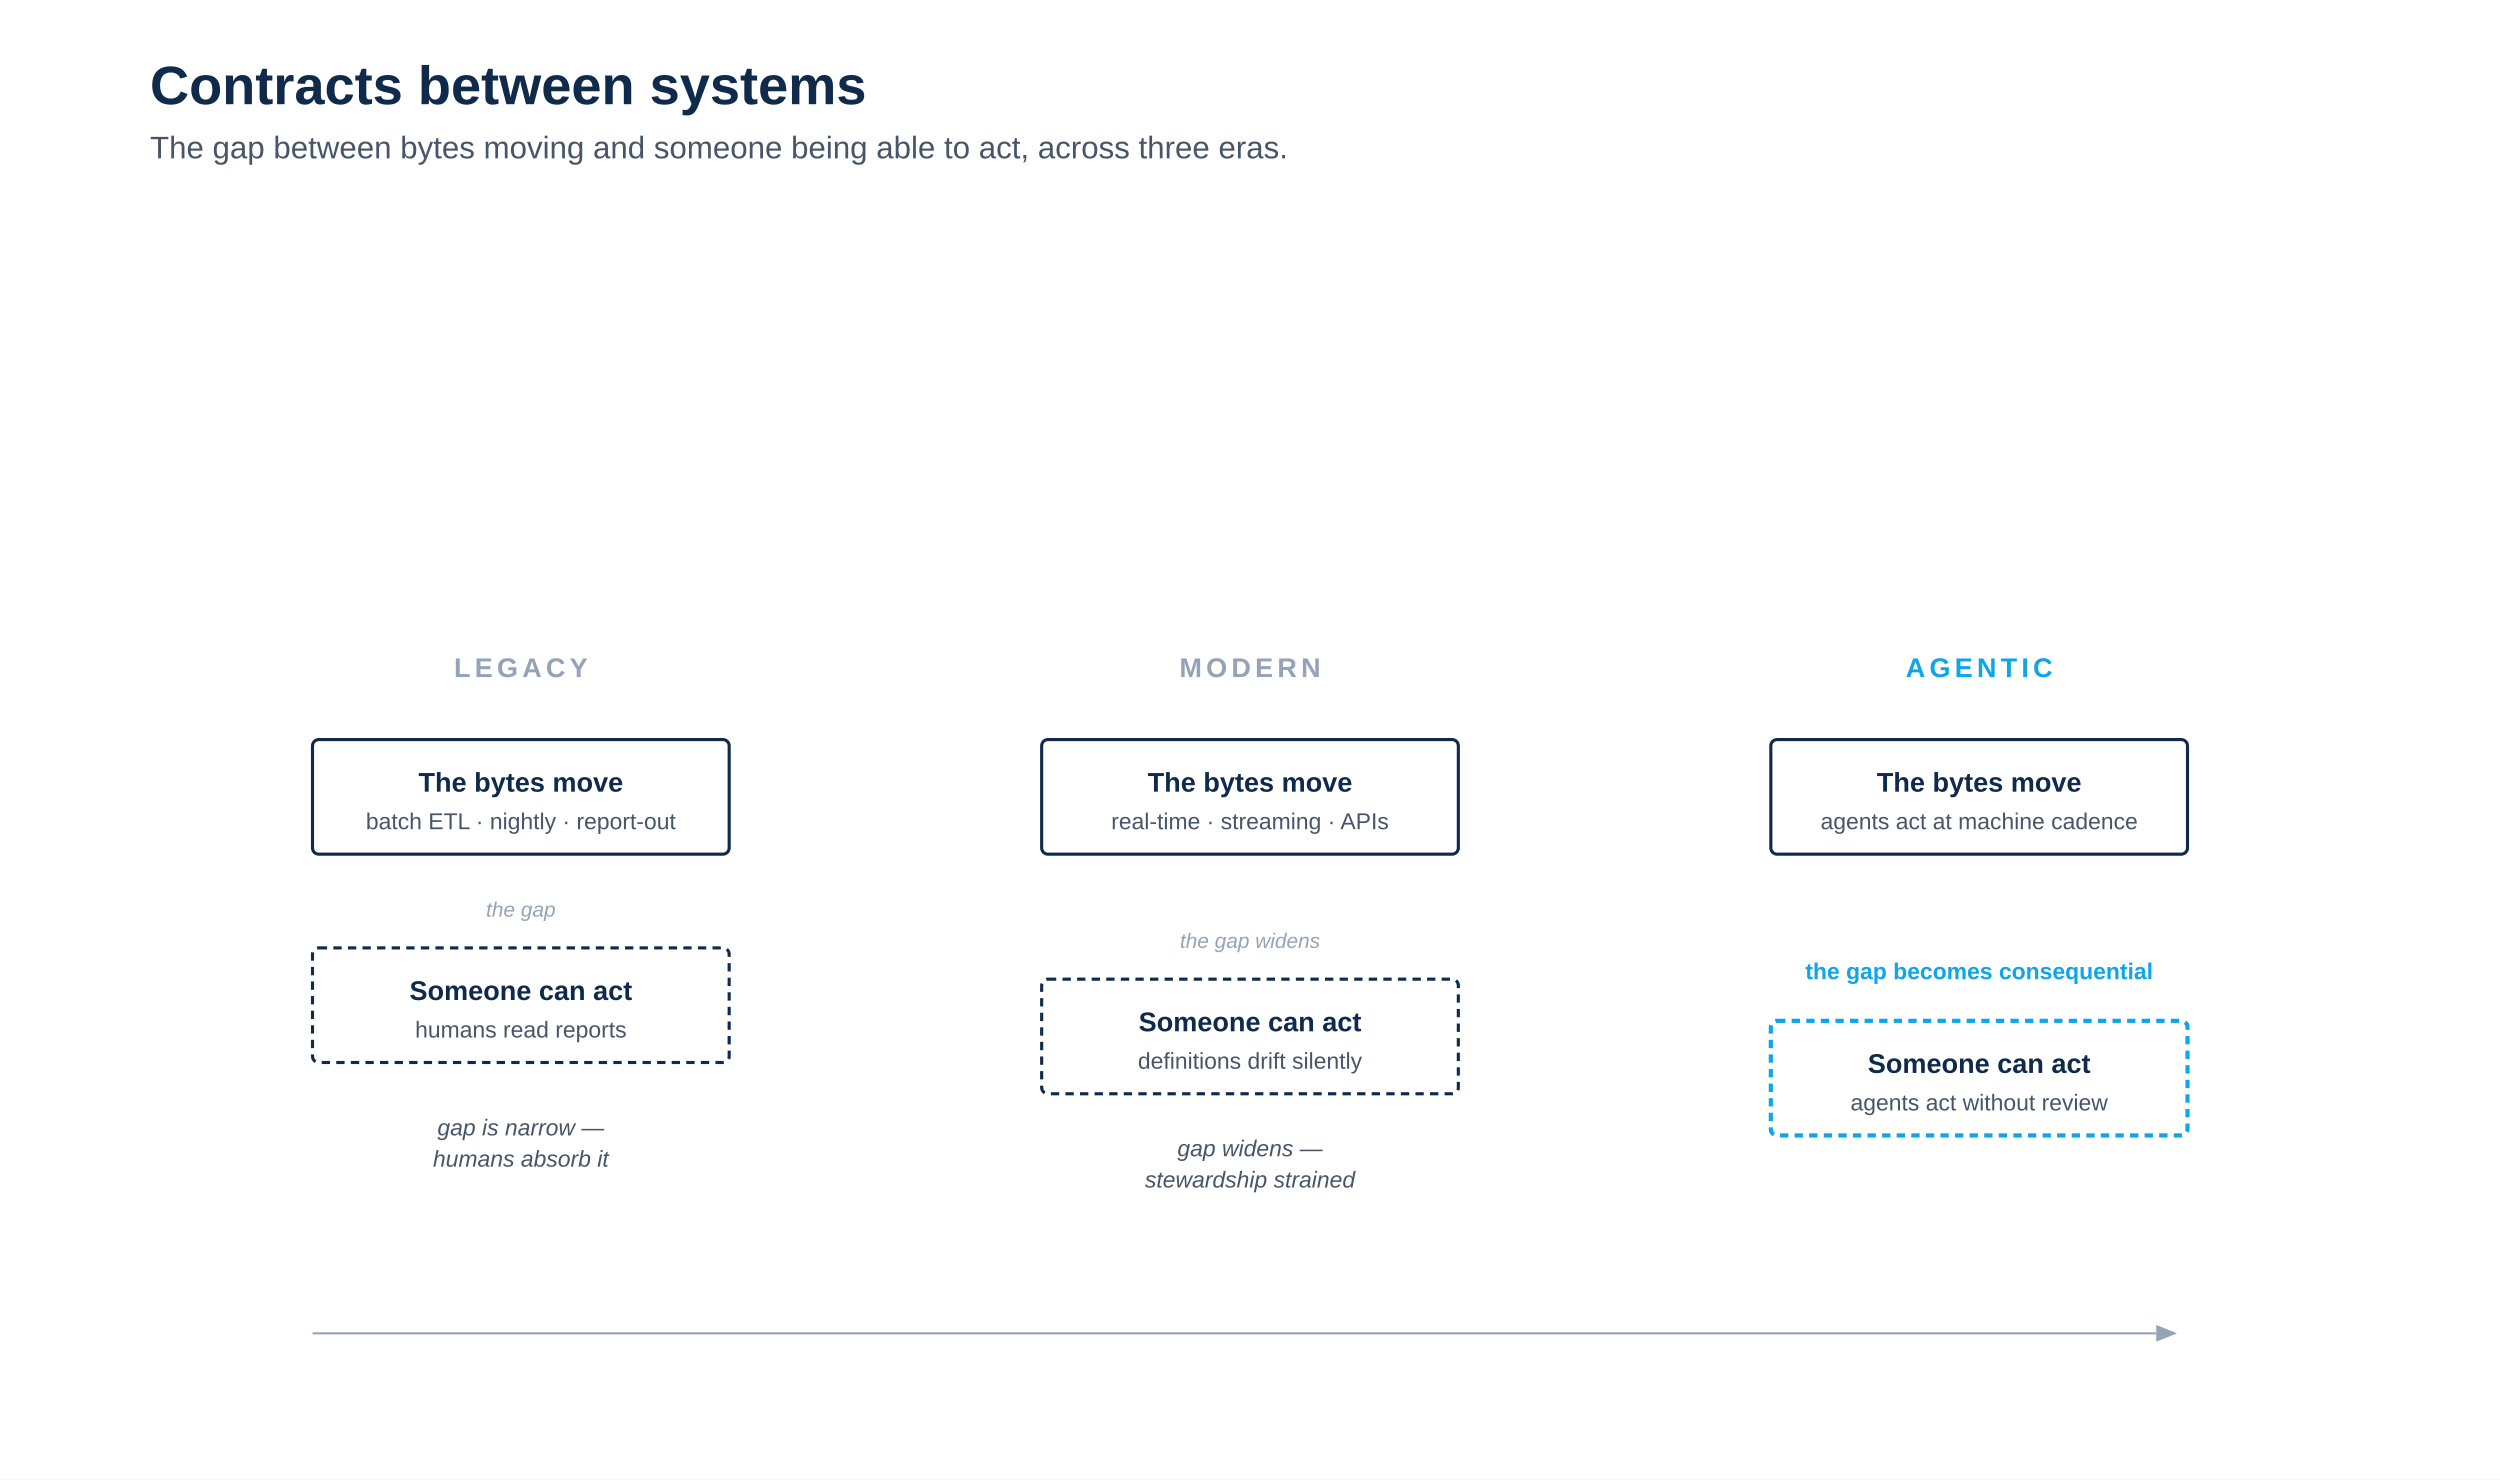
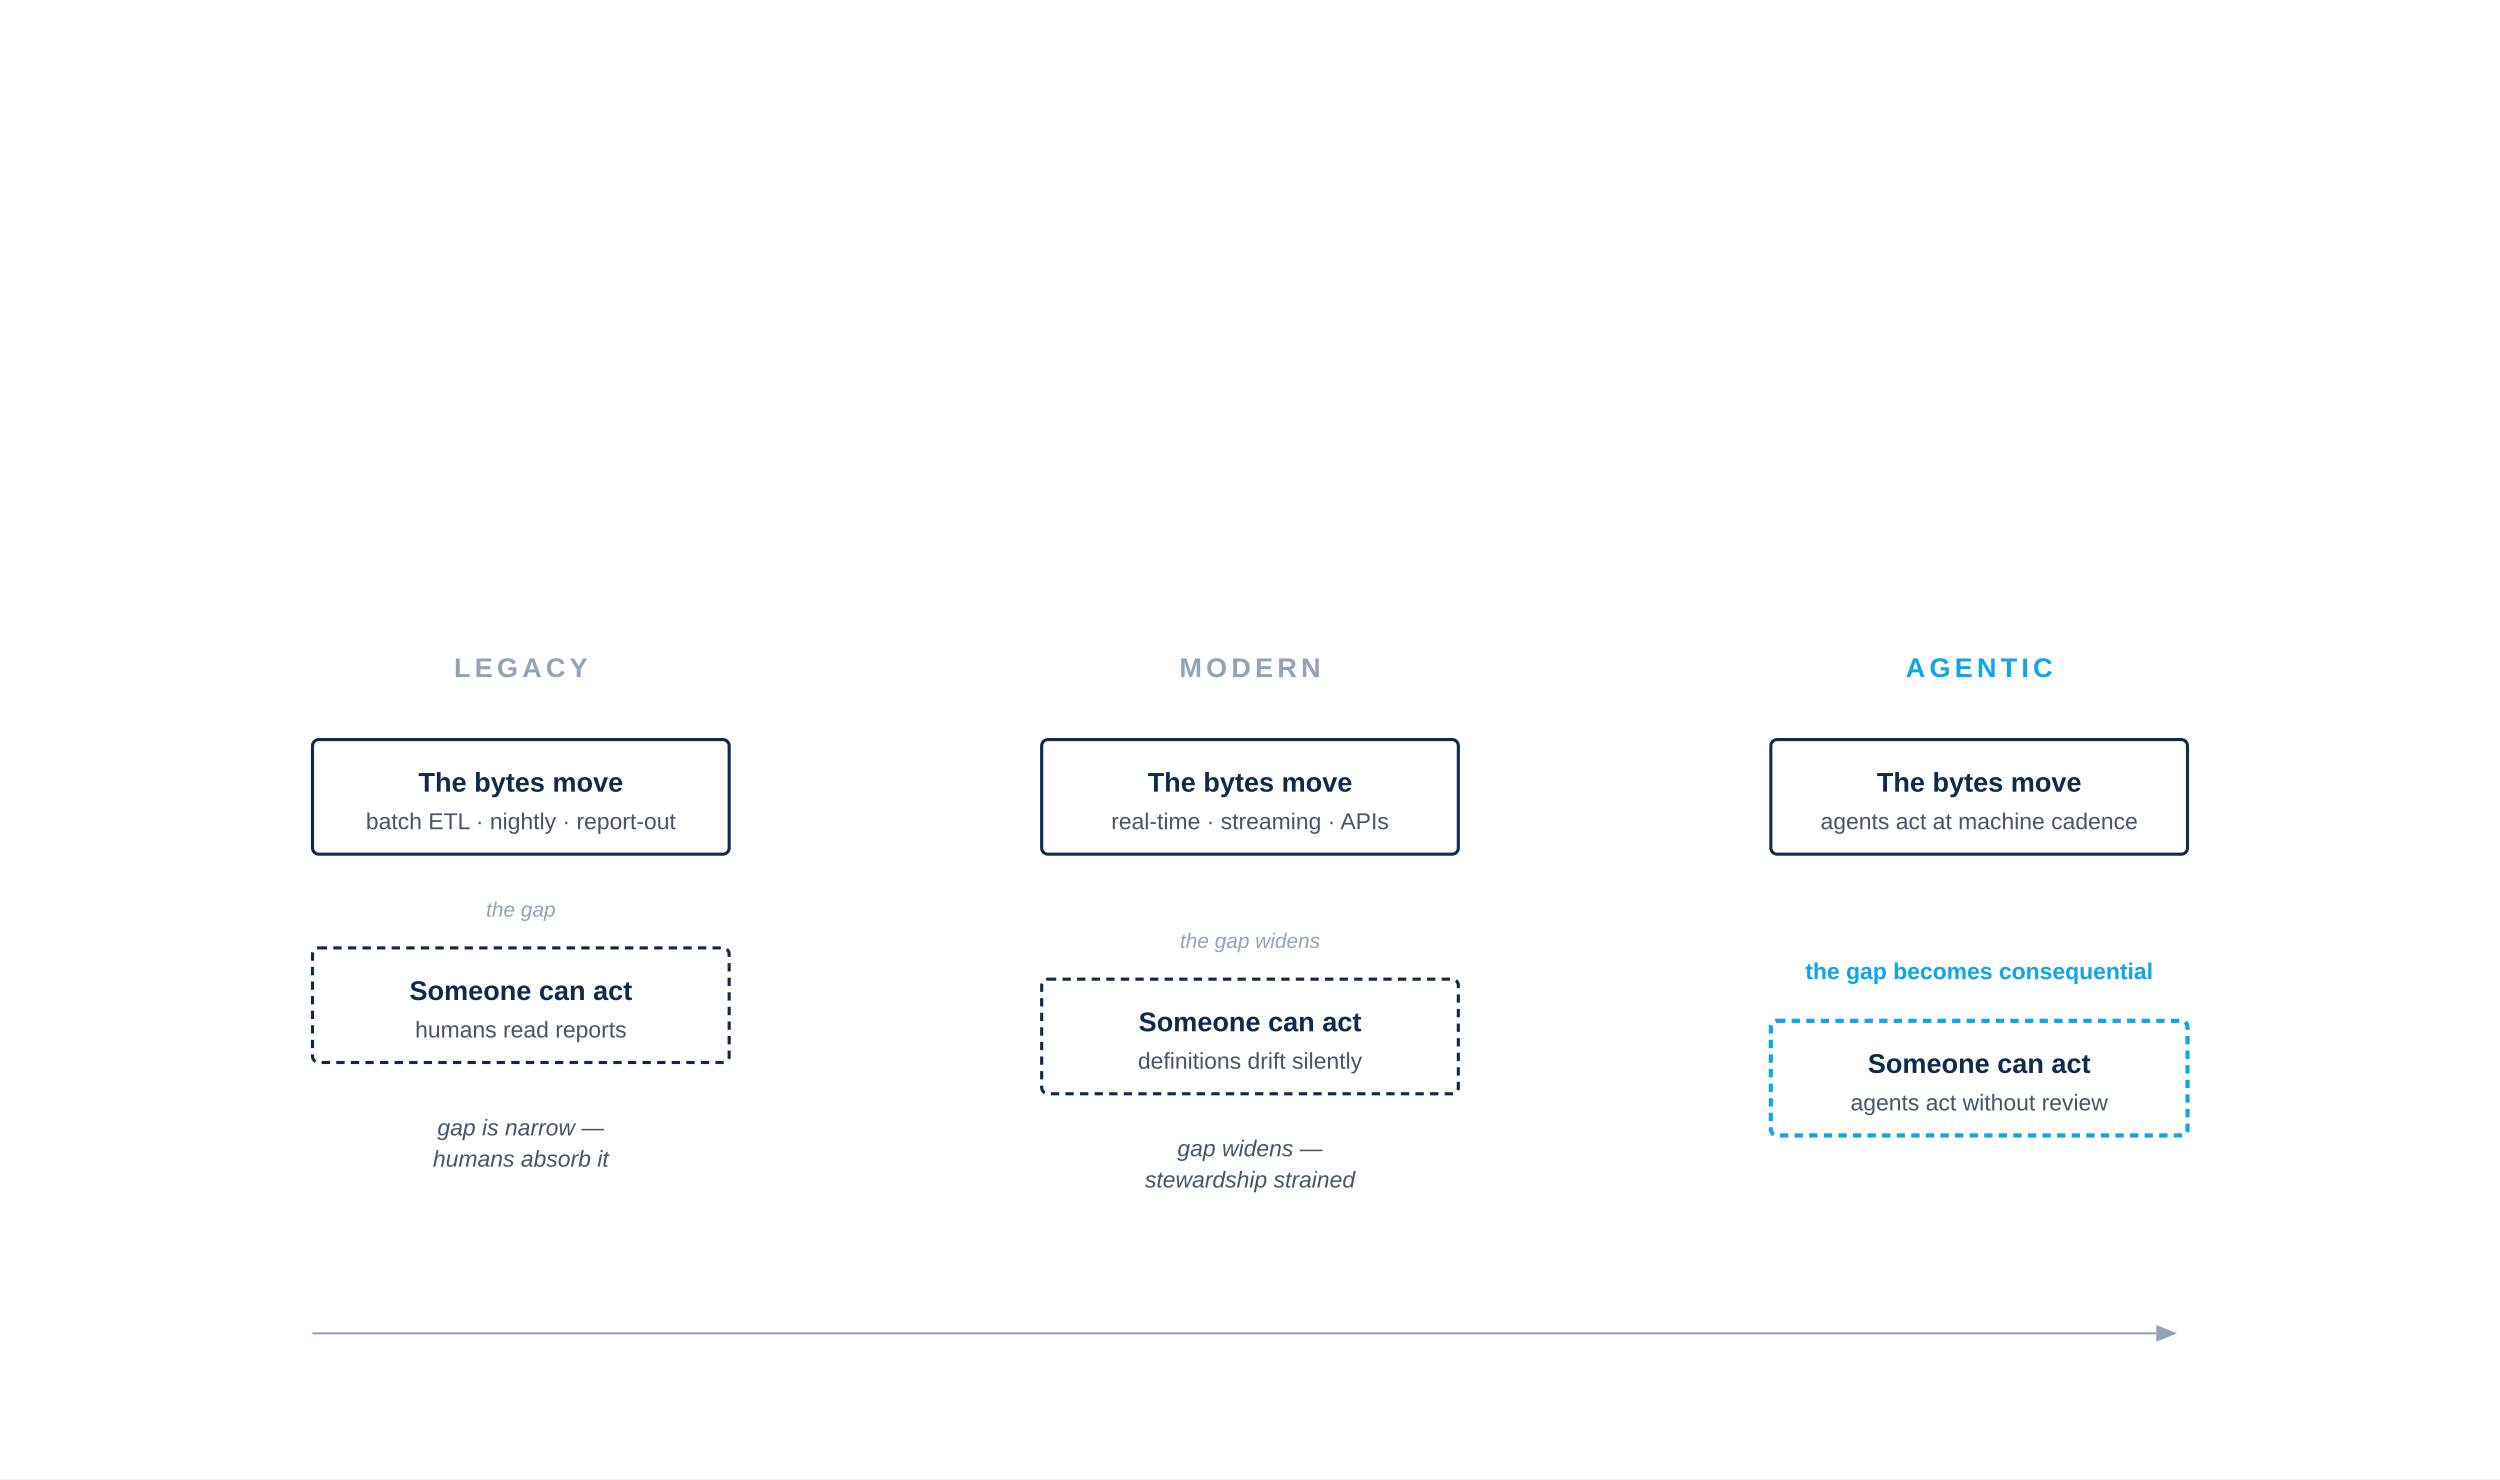
<svg xmlns="http://www.w3.org/2000/svg" viewBox="0 -110 1200 710" role="img">
  <rect x="0" y="-110" width="1200" height="710" fill="#FFFFFF" />
-   <text x="72" y="-60" font-family="-apple-system, BlinkMacSystemFont, 'Helvetica Neue', Arial, sans-serif" font-size="26" font-weight="700" fill="#0F2A4A" text-anchor="start">Contracts between systems</text>
-   <text x="72" y="-34" font-family="-apple-system, BlinkMacSystemFont, 'Helvetica Neue', Arial, sans-serif" font-size="15" font-weight="400" fill="#475569" text-anchor="start">The gap between bytes moving and someone being able to act, across three eras.</text>
  <text x="250" y="215" font-family="-apple-system, BlinkMacSystemFont, 'Helvetica Neue', Arial, sans-serif" font-size="13" font-weight="600" letter-spacing="2" fill="#94A3B8" text-anchor="middle">LEGACY</text>
  <text x="600" y="215" font-family="-apple-system, BlinkMacSystemFont, 'Helvetica Neue', Arial, sans-serif" font-size="13" font-weight="600" letter-spacing="2" fill="#94A3B8" text-anchor="middle">MODERN</text>
  <text x="950" y="215" font-family="-apple-system, BlinkMacSystemFont, 'Helvetica Neue', Arial, sans-serif" font-size="13" font-weight="600" letter-spacing="2" fill="#0EA5E9" text-anchor="middle">AGENTIC</text>
  <g>
    <rect x="150" y="245" width="200" height="55" fill="none" stroke="#0F2A4A" stroke-width="1.5" rx="3" />
    <text x="250" y="270" font-family="-apple-system, BlinkMacSystemFont, 'Helvetica Neue', Arial, sans-serif" font-size="13" font-weight="600" fill="#0F2A4A" text-anchor="middle">The bytes move</text>
    <text x="250" y="288" font-family="-apple-system, BlinkMacSystemFont, 'Helvetica Neue', Arial, sans-serif" font-size="11" fill="#475569" text-anchor="middle">batch ETL · nightly · report-out</text>
    <text x="250" y="330" font-family="-apple-system, BlinkMacSystemFont, 'Helvetica Neue', Arial, sans-serif" font-size="10" fill="#94A3B8" text-anchor="middle" font-style="italic">the gap</text>
    <rect x="150" y="345" width="200" height="55" fill="none" stroke="#0F2A4A" stroke-width="1.5" stroke-dasharray="4 3" rx="3" />
    <text x="250" y="370" font-family="-apple-system, BlinkMacSystemFont, 'Helvetica Neue', Arial, sans-serif" font-size="13" font-weight="600" fill="#0F2A4A" text-anchor="middle">Someone can act</text>
    <text x="250" y="388" font-family="-apple-system, BlinkMacSystemFont, 'Helvetica Neue', Arial, sans-serif" font-size="11" fill="#475569" text-anchor="middle">humans read reports</text>
    <text x="250" y="435" font-family="-apple-system, BlinkMacSystemFont, 'Helvetica Neue', Arial, sans-serif" font-size="11" fill="#475569" text-anchor="middle" font-style="italic">gap is narrow —</text>
    <text x="250" y="450" font-family="-apple-system, BlinkMacSystemFont, 'Helvetica Neue', Arial, sans-serif" font-size="11" fill="#475569" text-anchor="middle" font-style="italic">humans absorb it</text>
  </g>
  <g>
    <rect x="500" y="245" width="200" height="55" fill="none" stroke="#0F2A4A" stroke-width="1.5" rx="3" />
    <text x="600" y="270" font-family="-apple-system, BlinkMacSystemFont, 'Helvetica Neue', Arial, sans-serif" font-size="13" font-weight="600" fill="#0F2A4A" text-anchor="middle">The bytes move</text>
    <text x="600" y="288" font-family="-apple-system, BlinkMacSystemFont, 'Helvetica Neue', Arial, sans-serif" font-size="11" fill="#475569" text-anchor="middle">real-time · streaming · APIs</text>
    <text x="600" y="345" font-family="-apple-system, BlinkMacSystemFont, 'Helvetica Neue', Arial, sans-serif" font-size="10" fill="#94A3B8" text-anchor="middle" font-style="italic">the gap widens</text>
    <rect x="500" y="360" width="200" height="55" fill="none" stroke="#0F2A4A" stroke-width="1.5" stroke-dasharray="4 3" rx="3" />
    <text x="600" y="385" font-family="-apple-system, BlinkMacSystemFont, 'Helvetica Neue', Arial, sans-serif" font-size="13" font-weight="600" fill="#0F2A4A" text-anchor="middle">Someone can act</text>
    <text x="600" y="403" font-family="-apple-system, BlinkMacSystemFont, 'Helvetica Neue', Arial, sans-serif" font-size="11" fill="#475569" text-anchor="middle">definitions drift silently</text>
    <text x="600" y="445" font-family="-apple-system, BlinkMacSystemFont, 'Helvetica Neue', Arial, sans-serif" font-size="11" fill="#475569" text-anchor="middle" font-style="italic">gap widens —</text>
    <text x="600" y="460" font-family="-apple-system, BlinkMacSystemFont, 'Helvetica Neue', Arial, sans-serif" font-size="11" fill="#475569" text-anchor="middle" font-style="italic">stewardship strained</text>
  </g>
  <g>
    <rect x="850" y="245" width="200" height="55" fill="none" stroke="#0F2A4A" stroke-width="1.5" rx="3" />
    <text x="950" y="270" font-family="-apple-system, BlinkMacSystemFont, 'Helvetica Neue', Arial, sans-serif" font-size="13" font-weight="600" fill="#0F2A4A" text-anchor="middle">The bytes move</text>
    <text x="950" y="288" font-family="-apple-system, BlinkMacSystemFont, 'Helvetica Neue', Arial, sans-serif" font-size="11" fill="#475569" text-anchor="middle">agents act at machine cadence</text>
    <text x="950" y="360" font-family="-apple-system, BlinkMacSystemFont, 'Helvetica Neue', Arial, sans-serif" font-size="11" fill="#0EA5E9" text-anchor="middle" font-weight="600">the gap becomes consequential</text>
    <rect x="850" y="380" width="200" height="55" fill="none" stroke="#0EA5E9" stroke-width="2" stroke-dasharray="4 3" rx="3" />
    <text x="950" y="405" font-family="-apple-system, BlinkMacSystemFont, 'Helvetica Neue', Arial, sans-serif" font-size="13" font-weight="600" fill="#0F2A4A" text-anchor="middle">Someone can act</text>
    <text x="950" y="423" font-family="-apple-system, BlinkMacSystemFont, 'Helvetica Neue', Arial, sans-serif" font-size="11" fill="#475569" text-anchor="middle">agents act without review</text>
  </g>
  <line x1="150" y1="530" x2="1035" y2="530" stroke="#94A3B8" stroke-width="1" />
  <polygon points="1035,526 1045,530 1035,534" fill="#94A3B8" />
</svg>
